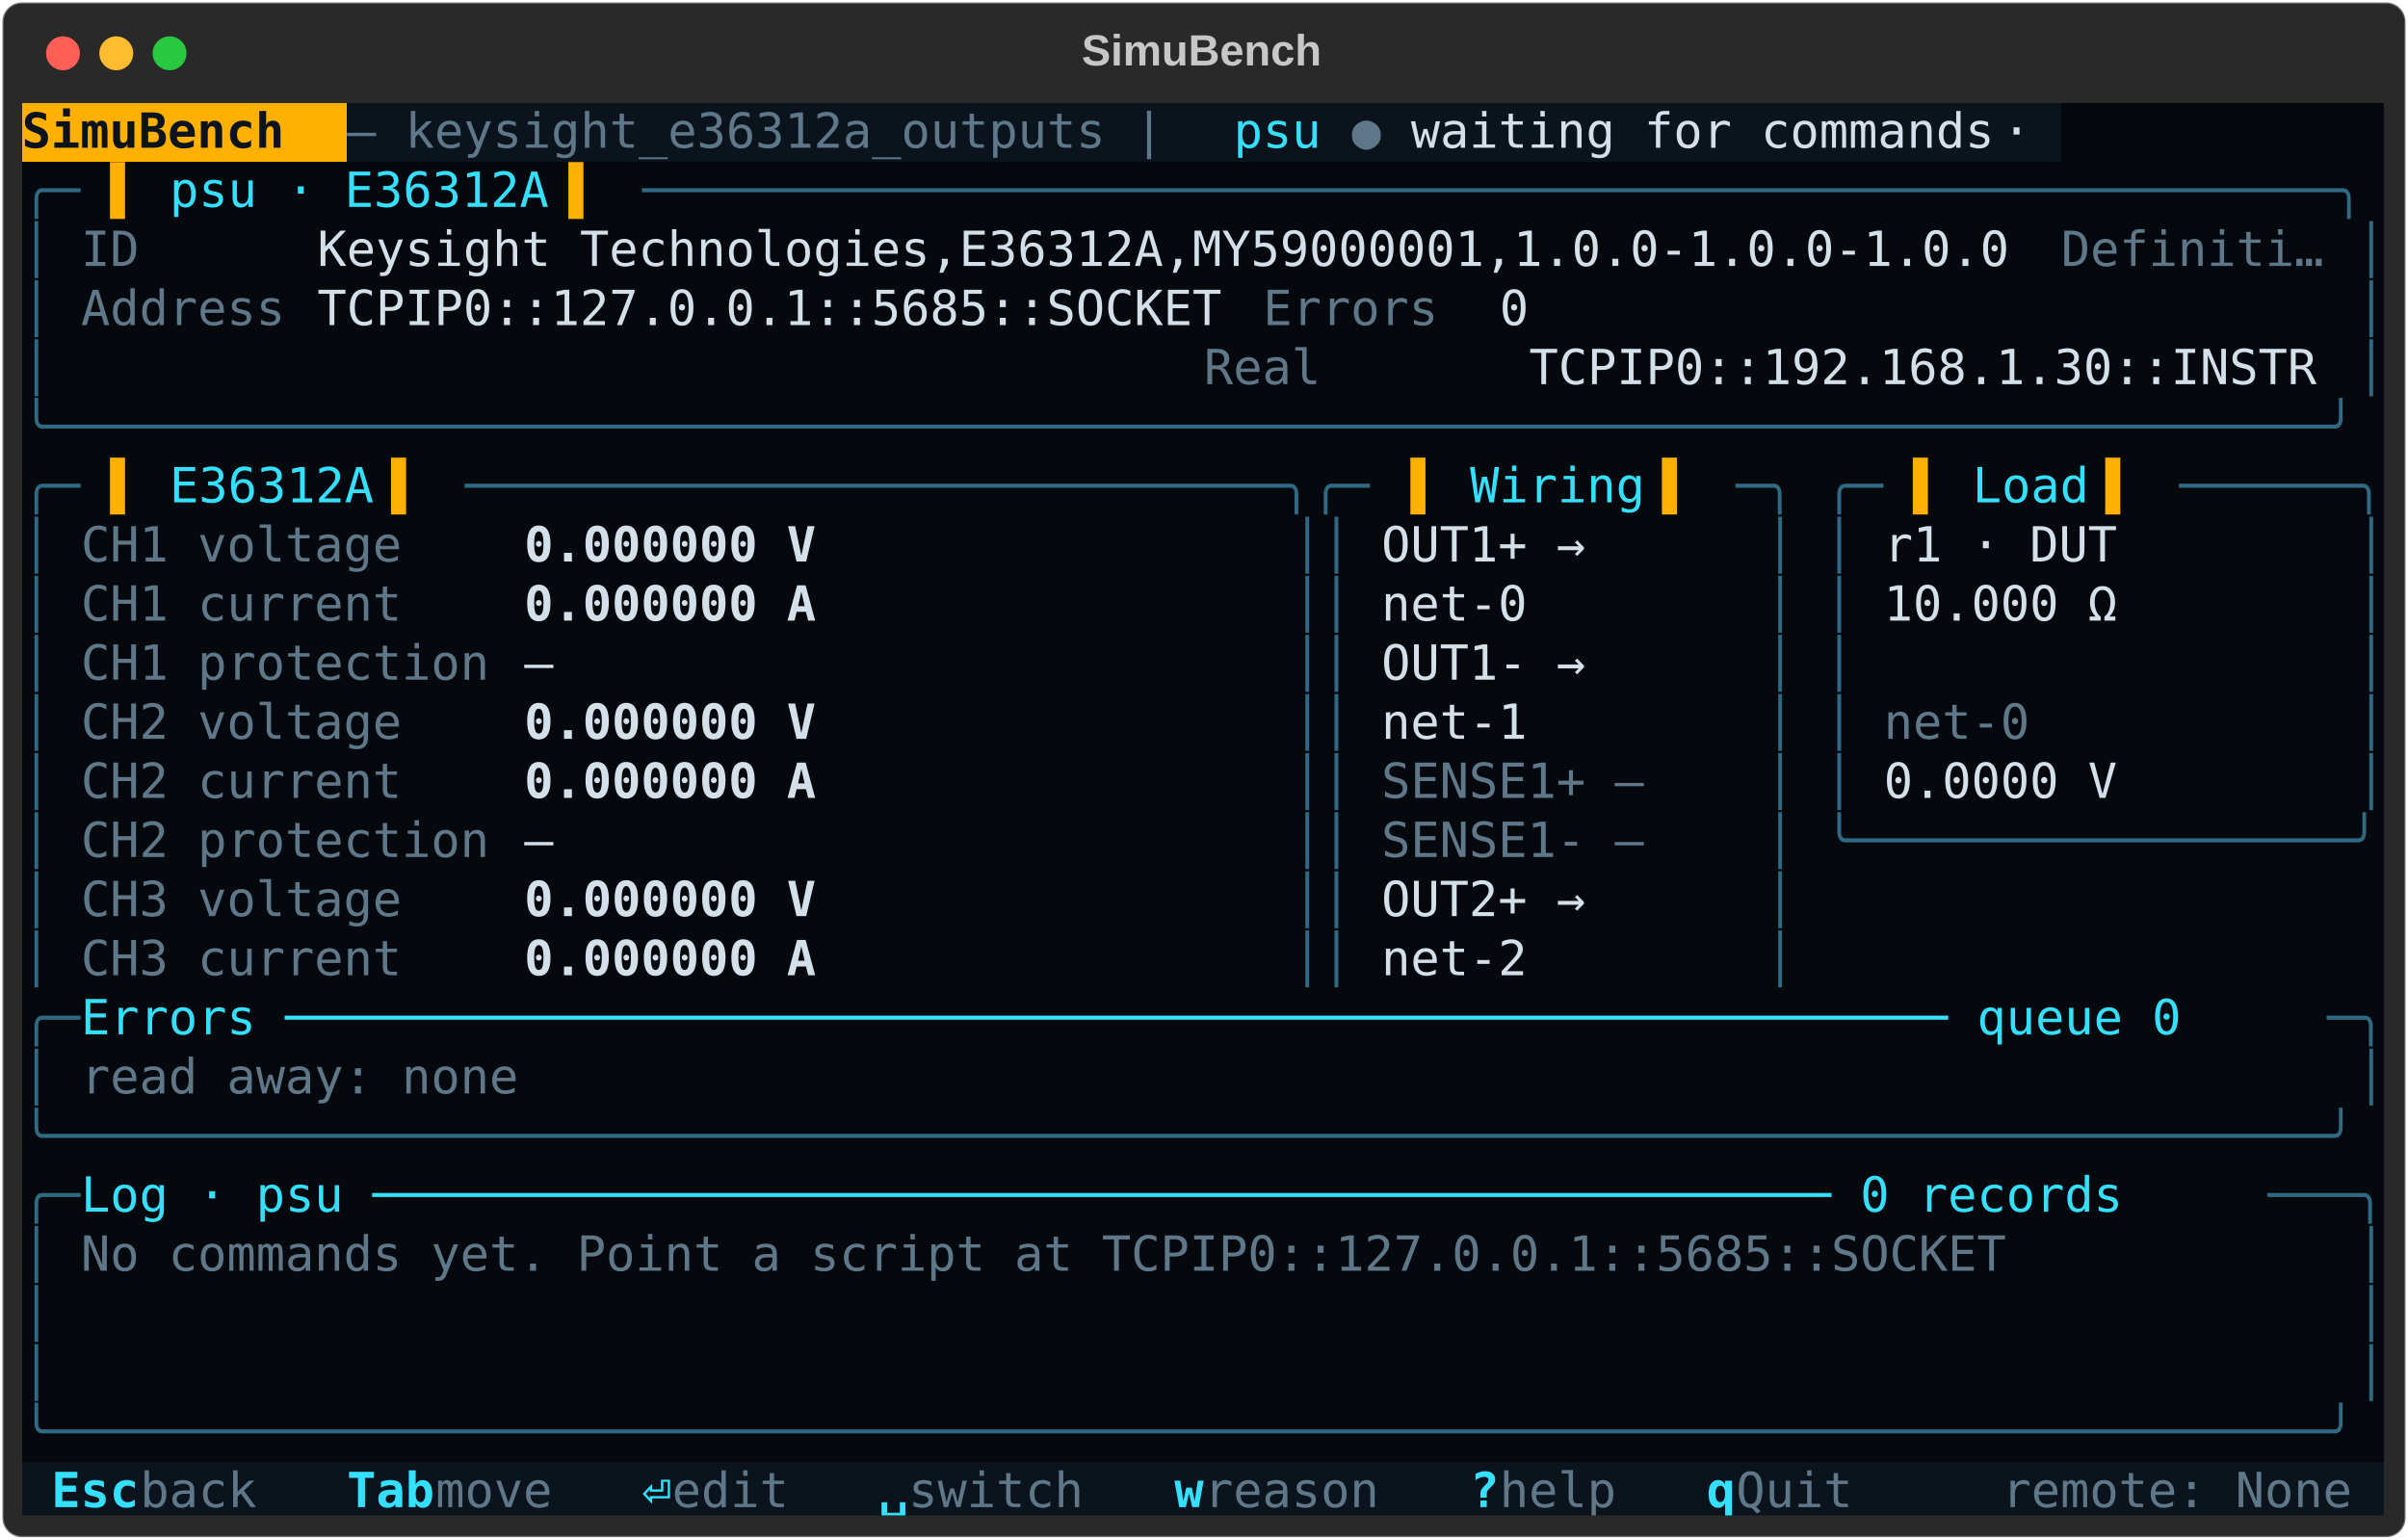
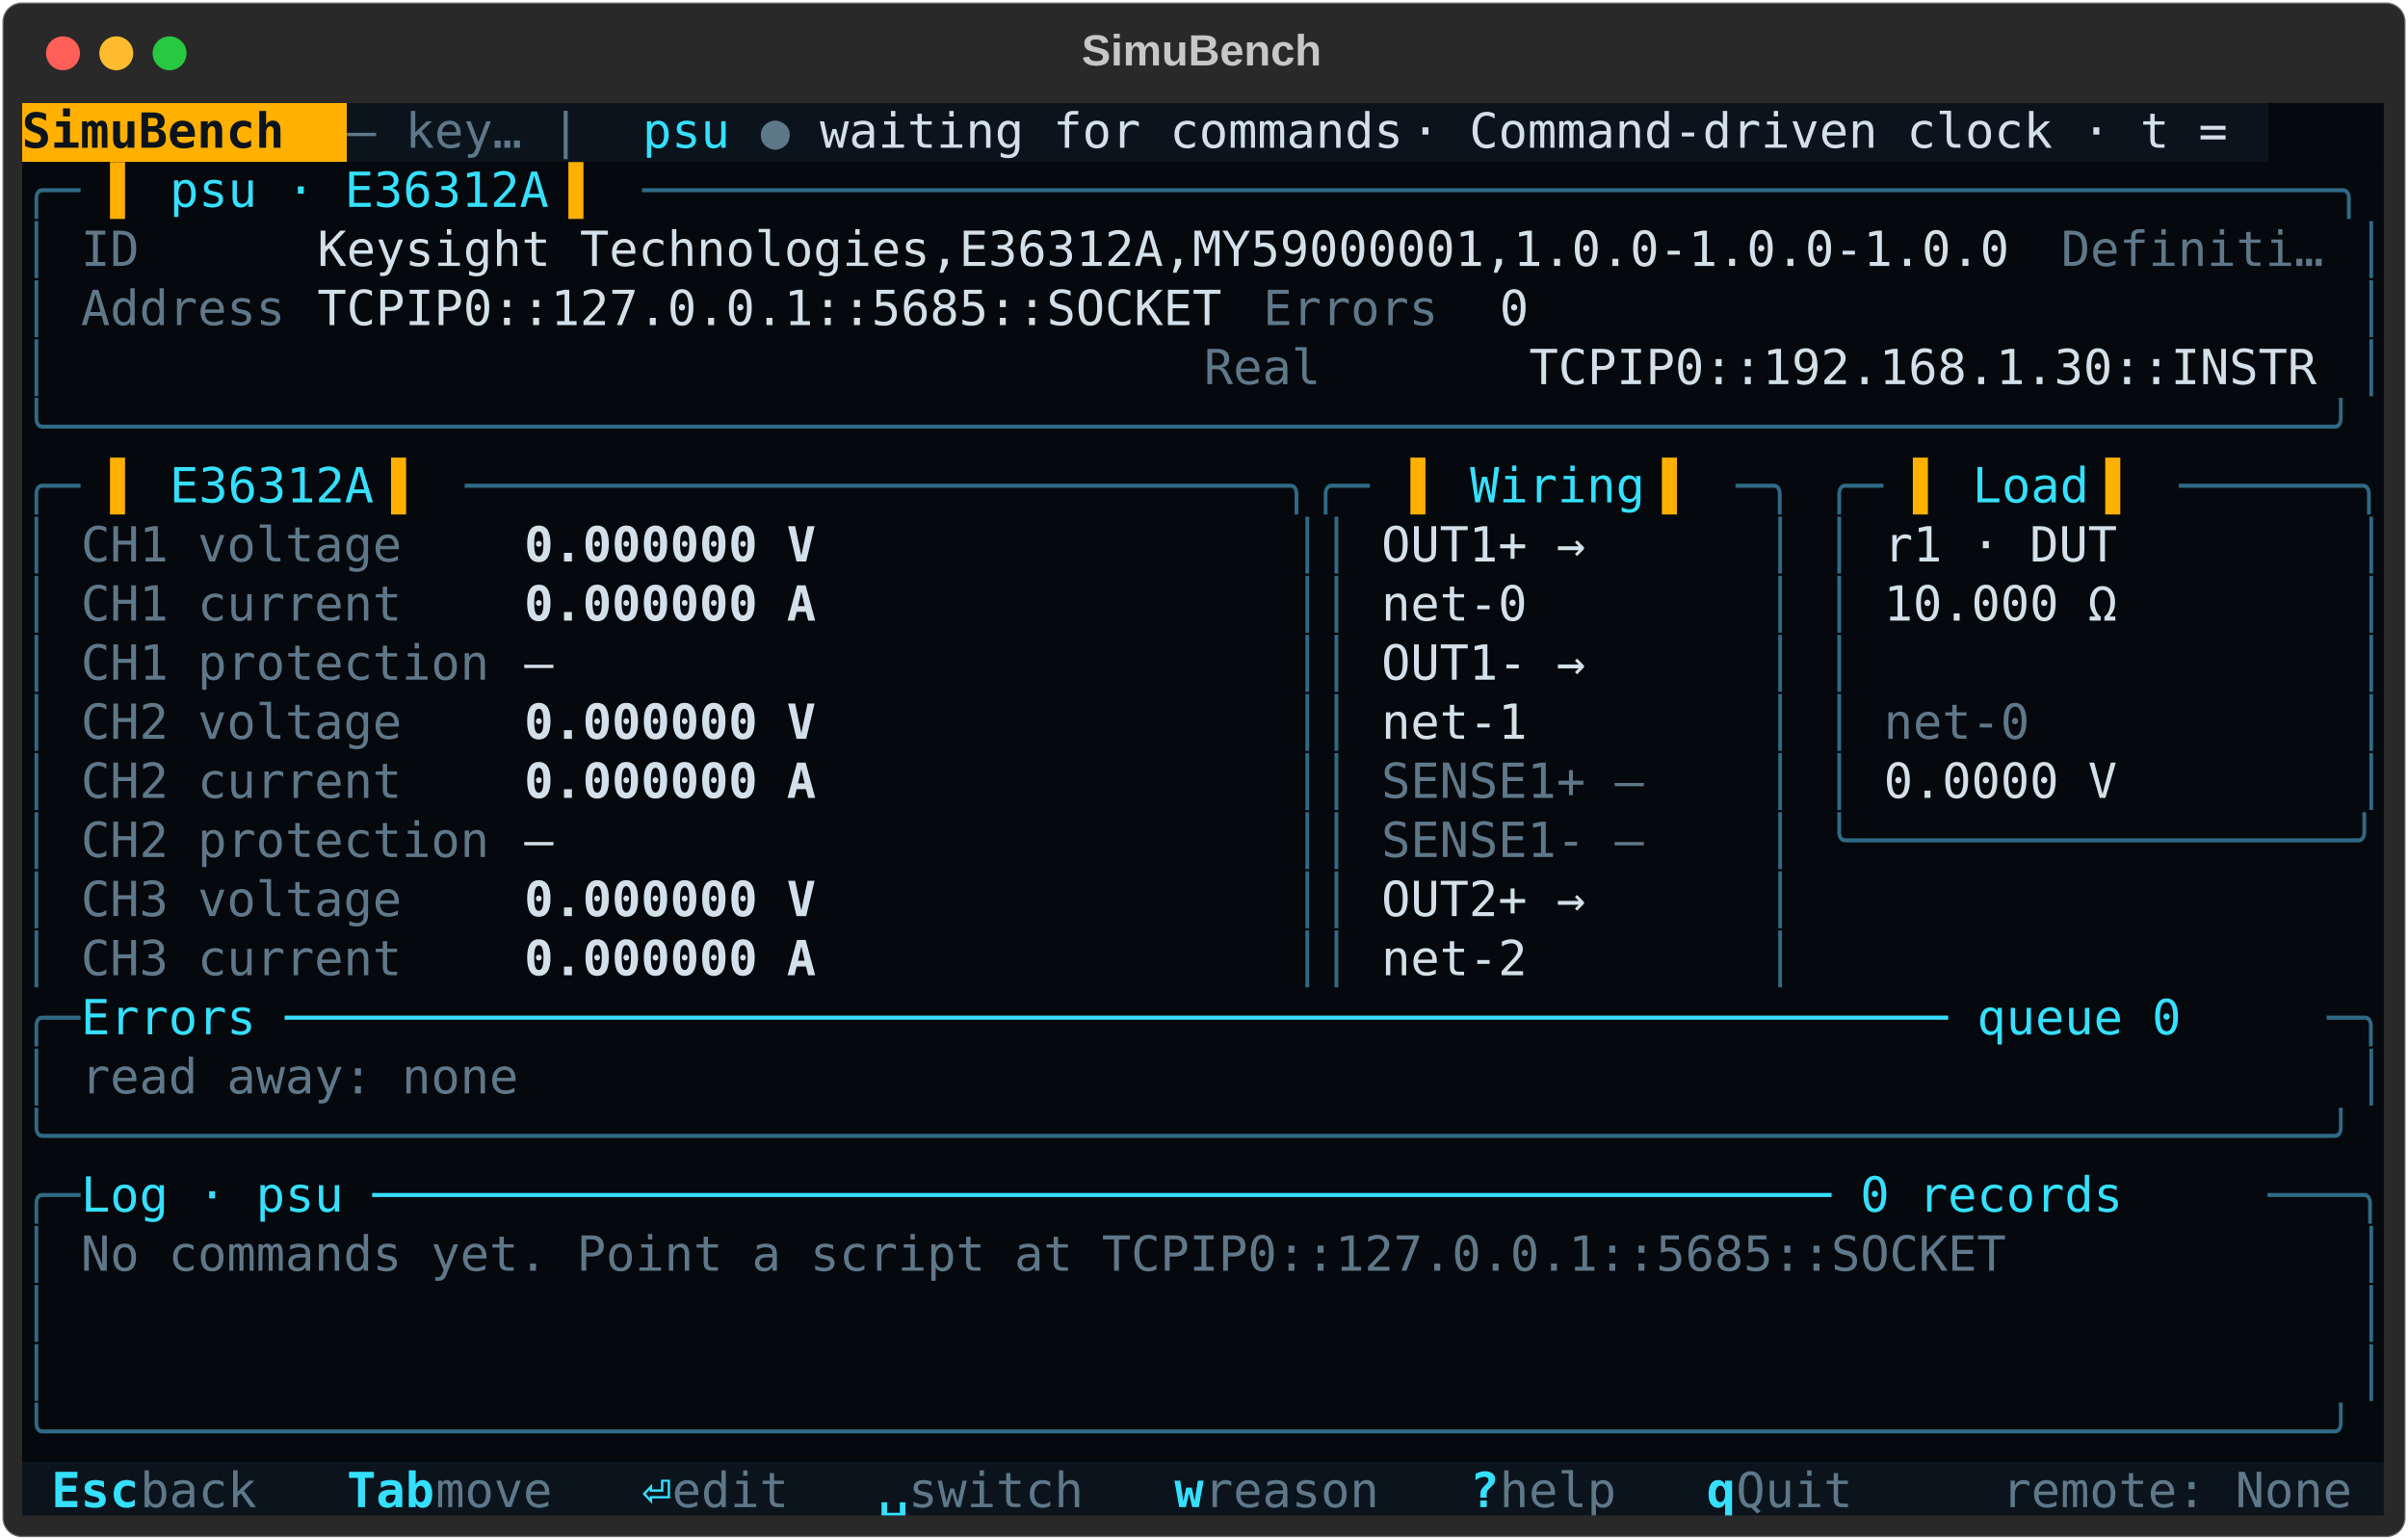
<svg xmlns="http://www.w3.org/2000/svg" class="rich-terminal" viewBox="0 0 994 635.6">
  <style>

    @font-face {
        font-family: "Fira Code";
        src: local("FiraCode-Regular"),
                url("https://cdnjs.cloudflare.com/ajax/libs/firacode/6.2.0/woff2/FiraCode-Regular.woff2") format("woff2"),
                url("https://cdnjs.cloudflare.com/ajax/libs/firacode/6.2.0/woff/FiraCode-Regular.woff") format("woff");
        font-style: normal;
        font-weight: 400;
    }
    @font-face {
        font-family: "Fira Code";
        src: local("FiraCode-Bold"),
                url("https://cdnjs.cloudflare.com/ajax/libs/firacode/6.2.0/woff2/FiraCode-Bold.woff2") format("woff2"),
                url("https://cdnjs.cloudflare.com/ajax/libs/firacode/6.2.0/woff/FiraCode-Bold.woff") format("woff");
        font-style: bold;
        font-weight: 700;
    }

    .terminal-matrix {
        font-family: Fira Code, monospace;
        font-size: 20px;
        line-height: 24.4px;
        font-variant-east-asian: full-width;
    }

    .terminal-title {
        font-size: 18px;
        font-weight: bold;
        font-family: arial;
    }

    .terminal-r1 { fill: #0b141c;font-weight: bold }
.terminal-r2 { fill: #5f7889 }
.terminal-r3 { fill: #35e0ff }
.terminal-r4 { fill: #d3e0ea }
.terminal-r5 { fill: #c5c8c6 }
.terminal-r6 { fill: #2f6a85 }
.terminal-r7 { fill: #ffb000 }
.terminal-r8 { fill: #d3e0ea;font-weight: bold }
.terminal-r9 { fill: #35e0ff;font-weight: bold }
    </style>
  <defs>
    <clipPath id="terminal-clip-terminal">
      <rect x="0" y="0" width="975.0" height="584.6" />
    </clipPath>
    <clipPath id="terminal-line-0">
      <rect x="0" y="1.5" width="976" height="24.65" />
    </clipPath>
    <clipPath id="terminal-line-1">
      <rect x="0" y="25.9" width="976" height="24.65" />
    </clipPath>
    <clipPath id="terminal-line-2">
      <rect x="0" y="50.3" width="976" height="24.65" />
    </clipPath>
    <clipPath id="terminal-line-3">
      <rect x="0" y="74.7" width="976" height="24.65" />
    </clipPath>
    <clipPath id="terminal-line-4">
      <rect x="0" y="99.1" width="976" height="24.65" />
    </clipPath>
    <clipPath id="terminal-line-5">
      <rect x="0" y="123.5" width="976" height="24.65" />
    </clipPath>
    <clipPath id="terminal-line-6">
      <rect x="0" y="147.9" width="976" height="24.65" />
    </clipPath>
    <clipPath id="terminal-line-7">
      <rect x="0" y="172.3" width="976" height="24.65" />
    </clipPath>
    <clipPath id="terminal-line-8">
      <rect x="0" y="196.7" width="976" height="24.65" />
    </clipPath>
    <clipPath id="terminal-line-9">
      <rect x="0" y="221.1" width="976" height="24.65" />
    </clipPath>
    <clipPath id="terminal-line-10">
      <rect x="0" y="245.5" width="976" height="24.65" />
    </clipPath>
    <clipPath id="terminal-line-11">
      <rect x="0" y="269.9" width="976" height="24.65" />
    </clipPath>
    <clipPath id="terminal-line-12">
      <rect x="0" y="294.3" width="976" height="24.65" />
    </clipPath>
    <clipPath id="terminal-line-13">
      <rect x="0" y="318.7" width="976" height="24.65" />
    </clipPath>
    <clipPath id="terminal-line-14">
      <rect x="0" y="343.1" width="976" height="24.65" />
    </clipPath>
    <clipPath id="terminal-line-15">
      <rect x="0" y="367.5" width="976" height="24.65" />
    </clipPath>
    <clipPath id="terminal-line-16">
      <rect x="0" y="391.9" width="976" height="24.65" />
    </clipPath>
    <clipPath id="terminal-line-17">
      <rect x="0" y="416.3" width="976" height="24.65" />
    </clipPath>
    <clipPath id="terminal-line-18">
      <rect x="0" y="440.7" width="976" height="24.65" />
    </clipPath>
    <clipPath id="terminal-line-19">
      <rect x="0" y="465.1" width="976" height="24.65" />
    </clipPath>
    <clipPath id="terminal-line-20">
      <rect x="0" y="489.5" width="976" height="24.65" />
    </clipPath>
    <clipPath id="terminal-line-21">
      <rect x="0" y="513.9" width="976" height="24.65" />
    </clipPath>
    <clipPath id="terminal-line-22">
      <rect x="0" y="538.3" width="976" height="24.65" />
    </clipPath>
  </defs>
  <rect fill="#292929" stroke="rgba(255,255,255,0.35)" stroke-width="1" x="1" y="1" width="992" height="633.6" rx="8" />
  <text class="terminal-title" fill="#c5c8c6" text-anchor="middle" x="496" y="27">SimuBench</text>
  <g transform="translate(26,22)">
    <circle cx="0" cy="0" r="7" fill="#ff5f57" />
    <circle cx="22" cy="0" r="7" fill="#febc2e" />
    <circle cx="44" cy="0" r="7" fill="#28c840" />
  </g>
  <g transform="translate(9, 41)" clip-path="url(#terminal-clip-terminal)">
    <rect fill="#ffb000" x="0" y="1.5" width="134.2" height="24.65" shape-rendering="crispEdges" />
-     <rect fill="#0b141c" x="134.2" y="1.5" width="366" height="24.65" shape-rendering="crispEdges" />
-     <rect fill="#0b141c" x="500.2" y="1.5" width="36.6" height="24.65" shape-rendering="crispEdges" />
-     <rect fill="#0b141c" x="536.8" y="1.5" width="12.2" height="24.65" shape-rendering="crispEdges" />
-     <rect fill="#0b141c" x="549" y="1.5" width="24.4" height="24.65" shape-rendering="crispEdges" />
-     <rect fill="#0b141c" x="573.4" y="1.5" width="244" height="24.65" shape-rendering="crispEdges" />
-     <rect fill="#0b141c" x="817.4" y="1.5" width="24.4" height="24.65" shape-rendering="crispEdges" />
-     <rect fill="#05080c" x="841.8" y="1.5" width="134.2" height="24.65" shape-rendering="crispEdges" />
+     <rect fill="#0b141c" x="134.2" y="1.5" width="122" height="24.65" shape-rendering="crispEdges" />
+     <rect fill="#0b141c" x="256.2" y="1.5" width="36.6" height="24.65" shape-rendering="crispEdges" />
+     <rect fill="#0b141c" x="292.8" y="1.5" width="12.2" height="24.65" shape-rendering="crispEdges" />
+     <rect fill="#0b141c" x="305" y="1.5" width="24.4" height="24.65" shape-rendering="crispEdges" />
+     <rect fill="#0b141c" x="329.4" y="1.5" width="244" height="24.65" shape-rendering="crispEdges" />
+     <rect fill="#0b141c" x="573.4" y="1.5" width="353.8" height="24.65" shape-rendering="crispEdges" />
+     <rect fill="#05080c" x="927.2" y="1.5" width="48.8" height="24.65" shape-rendering="crispEdges" />
    <rect fill="#05080c" x="0" y="25.9" width="24.4" height="24.65" shape-rendering="crispEdges" />
    <rect fill="#05080c" x="24.4" y="25.9" width="12.2" height="24.65" shape-rendering="crispEdges" />
    <rect fill="#05080c" x="36.6" y="25.9" width="24.4" height="24.65" shape-rendering="crispEdges" />
    <rect fill="#05080c" x="61" y="25.9" width="158.6" height="24.65" shape-rendering="crispEdges" />
    <rect fill="#05080c" x="219.6" y="25.9" width="24.4" height="24.65" shape-rendering="crispEdges" />
    <rect fill="#05080c" x="244" y="25.9" width="12.2" height="24.65" shape-rendering="crispEdges" />
    <rect fill="#05080c" x="256.2" y="25.9" width="719.8" height="24.65" shape-rendering="crispEdges" />
    <rect fill="#05080c" x="0" y="50.3" width="12.2" height="24.65" shape-rendering="crispEdges" />
    <rect fill="#05080c" x="12.2" y="50.3" width="12.2" height="24.65" shape-rendering="crispEdges" />
    <rect fill="#05080c" x="24.4" y="50.3" width="97.6" height="24.65" shape-rendering="crispEdges" />
    <rect fill="#05080c" x="122" y="50.3" width="719.8" height="24.65" shape-rendering="crispEdges" />
    <rect fill="#05080c" x="841.8" y="50.3" width="109.8" height="24.65" shape-rendering="crispEdges" />
    <rect fill="#05080c" x="951.6" y="50.3" width="12.2" height="24.65" shape-rendering="crispEdges" />
    <rect fill="#05080c" x="963.8" y="50.3" width="12.2" height="24.65" shape-rendering="crispEdges" />
    <rect fill="#05080c" x="0" y="74.7" width="12.2" height="24.65" shape-rendering="crispEdges" />
    <rect fill="#05080c" x="12.2" y="74.7" width="12.2" height="24.65" shape-rendering="crispEdges" />
    <rect fill="#05080c" x="24.4" y="74.7" width="97.6" height="24.65" shape-rendering="crispEdges" />
    <rect fill="#05080c" x="122" y="74.7" width="390.4" height="24.65" shape-rendering="crispEdges" />
    <rect fill="#05080c" x="512.4" y="74.7" width="97.6" height="24.65" shape-rendering="crispEdges" />
    <rect fill="#05080c" x="610" y="74.7" width="341.6" height="24.65" shape-rendering="crispEdges" />
    <rect fill="#05080c" x="951.6" y="74.7" width="12.2" height="24.65" shape-rendering="crispEdges" />
    <rect fill="#05080c" x="963.8" y="74.7" width="12.2" height="24.65" shape-rendering="crispEdges" />
    <rect fill="#05080c" x="0" y="99.1" width="12.2" height="24.65" shape-rendering="crispEdges" />
    <rect fill="#05080c" x="12.2" y="99.1" width="12.2" height="24.65" shape-rendering="crispEdges" />
    <rect fill="#05080c" x="24.4" y="99.1" width="463.6" height="24.65" shape-rendering="crispEdges" />
    <rect fill="#05080c" x="488" y="99.1" width="134.2" height="24.65" shape-rendering="crispEdges" />
    <rect fill="#05080c" x="622.2" y="99.1" width="329.4" height="24.65" shape-rendering="crispEdges" />
    <rect fill="#05080c" x="951.6" y="99.1" width="12.2" height="24.65" shape-rendering="crispEdges" />
    <rect fill="#05080c" x="963.8" y="99.1" width="12.2" height="24.65" shape-rendering="crispEdges" />
    <rect fill="#05080c" x="0" y="123.5" width="976" height="24.65" shape-rendering="crispEdges" />
    <rect fill="#05080c" x="0" y="147.9" width="24.4" height="24.65" shape-rendering="crispEdges" />
    <rect fill="#05080c" x="24.4" y="147.9" width="12.2" height="24.65" shape-rendering="crispEdges" />
    <rect fill="#05080c" x="36.6" y="147.9" width="24.4" height="24.65" shape-rendering="crispEdges" />
    <rect fill="#05080c" x="61" y="147.9" width="85.4" height="24.65" shape-rendering="crispEdges" />
    <rect fill="#05080c" x="146.4" y="147.9" width="24.4" height="24.65" shape-rendering="crispEdges" />
    <rect fill="#05080c" x="170.8" y="147.9" width="12.2" height="24.65" shape-rendering="crispEdges" />
    <rect fill="#05080c" x="183" y="147.9" width="378.2" height="24.65" shape-rendering="crispEdges" />
    <rect fill="#05080c" x="561.2" y="147.9" width="12.2" height="24.65" shape-rendering="crispEdges" />
    <rect fill="#05080c" x="573.4" y="147.9" width="24.4" height="24.65" shape-rendering="crispEdges" />
    <rect fill="#05080c" x="597.8" y="147.9" width="73.2" height="24.65" shape-rendering="crispEdges" />
    <rect fill="#05080c" x="671" y="147.9" width="24.4" height="24.65" shape-rendering="crispEdges" />
    <rect fill="#05080c" x="695.4" y="147.9" width="12.2" height="24.65" shape-rendering="crispEdges" />
    <rect fill="#05080c" x="707.6" y="147.9" width="24.4" height="24.65" shape-rendering="crispEdges" />
    <rect fill="#05080c" x="732" y="147.9" width="12.2" height="24.65" shape-rendering="crispEdges" />
    <rect fill="#05080c" x="744.2" y="147.9" width="24.4" height="24.65" shape-rendering="crispEdges" />
    <rect fill="#05080c" x="768.6" y="147.9" width="12.2" height="24.65" shape-rendering="crispEdges" />
    <rect fill="#05080c" x="780.8" y="147.9" width="24.4" height="24.65" shape-rendering="crispEdges" />
    <rect fill="#05080c" x="805.2" y="147.9" width="48.8" height="24.65" shape-rendering="crispEdges" />
    <rect fill="#05080c" x="854" y="147.9" width="24.4" height="24.65" shape-rendering="crispEdges" />
    <rect fill="#05080c" x="878.4" y="147.9" width="12.2" height="24.65" shape-rendering="crispEdges" />
    <rect fill="#05080c" x="890.6" y="147.9" width="85.4" height="24.65" shape-rendering="crispEdges" />
    <rect fill="#05080c" x="0" y="172.3" width="12.2" height="24.65" shape-rendering="crispEdges" />
    <rect fill="#05080c" x="12.2" y="172.3" width="12.2" height="24.65" shape-rendering="crispEdges" />
    <rect fill="#05080c" x="24.4" y="172.3" width="183" height="24.65" shape-rendering="crispEdges" />
    <rect fill="#05080c" x="207.4" y="172.3" width="122" height="24.65" shape-rendering="crispEdges" />
    <rect fill="#05080c" x="329.4" y="172.3" width="183" height="24.65" shape-rendering="crispEdges" />
    <rect fill="#05080c" x="512.4" y="172.3" width="12.2" height="24.65" shape-rendering="crispEdges" />
    <rect fill="#05080c" x="524.6" y="172.3" width="24.4" height="24.65" shape-rendering="crispEdges" />
    <rect fill="#05080c" x="549" y="172.3" width="12.2" height="24.65" shape-rendering="crispEdges" />
    <rect fill="#05080c" x="561.2" y="172.3" width="85.4" height="24.65" shape-rendering="crispEdges" />
    <rect fill="#05080c" x="646.6" y="172.3" width="73.2" height="24.65" shape-rendering="crispEdges" />
    <rect fill="#05080c" x="719.8" y="172.3" width="12.2" height="24.65" shape-rendering="crispEdges" />
    <rect fill="#05080c" x="732" y="172.3" width="12.2" height="24.65" shape-rendering="crispEdges" />
    <rect fill="#05080c" x="744.2" y="172.3" width="12.2" height="24.65" shape-rendering="crispEdges" />
    <rect fill="#05080c" x="756.4" y="172.3" width="12.2" height="24.65" shape-rendering="crispEdges" />
    <rect fill="#05080c" x="768.6" y="172.3" width="170.8" height="24.65" shape-rendering="crispEdges" />
    <rect fill="#05080c" x="939.4" y="172.3" width="24.4" height="24.65" shape-rendering="crispEdges" />
    <rect fill="#05080c" x="963.8" y="172.3" width="12.2" height="24.65" shape-rendering="crispEdges" />
    <rect fill="#05080c" x="0" y="196.7" width="12.2" height="24.65" shape-rendering="crispEdges" />
    <rect fill="#05080c" x="12.2" y="196.7" width="12.2" height="24.65" shape-rendering="crispEdges" />
    <rect fill="#05080c" x="24.4" y="196.7" width="183" height="24.65" shape-rendering="crispEdges" />
    <rect fill="#05080c" x="207.4" y="196.7" width="122" height="24.65" shape-rendering="crispEdges" />
    <rect fill="#05080c" x="329.4" y="196.7" width="183" height="24.65" shape-rendering="crispEdges" />
    <rect fill="#05080c" x="512.4" y="196.7" width="12.2" height="24.65" shape-rendering="crispEdges" />
    <rect fill="#05080c" x="524.6" y="196.7" width="24.4" height="24.65" shape-rendering="crispEdges" />
    <rect fill="#05080c" x="549" y="196.7" width="12.2" height="24.65" shape-rendering="crispEdges" />
    <rect fill="#05080c" x="561.2" y="196.7" width="73.2" height="24.65" shape-rendering="crispEdges" />
    <rect fill="#05080c" x="634.4" y="196.7" width="85.4" height="24.65" shape-rendering="crispEdges" />
    <rect fill="#05080c" x="719.8" y="196.7" width="12.2" height="24.65" shape-rendering="crispEdges" />
    <rect fill="#05080c" x="732" y="196.7" width="12.2" height="24.65" shape-rendering="crispEdges" />
    <rect fill="#05080c" x="744.2" y="196.7" width="12.2" height="24.65" shape-rendering="crispEdges" />
    <rect fill="#05080c" x="756.4" y="196.7" width="12.2" height="24.65" shape-rendering="crispEdges" />
    <rect fill="#05080c" x="768.6" y="196.7" width="170.8" height="24.65" shape-rendering="crispEdges" />
    <rect fill="#05080c" x="939.4" y="196.7" width="24.4" height="24.65" shape-rendering="crispEdges" />
    <rect fill="#05080c" x="963.8" y="196.7" width="12.2" height="24.65" shape-rendering="crispEdges" />
    <rect fill="#05080c" x="0" y="221.1" width="12.2" height="24.65" shape-rendering="crispEdges" />
    <rect fill="#05080c" x="12.2" y="221.1" width="12.2" height="24.65" shape-rendering="crispEdges" />
    <rect fill="#05080c" x="24.4" y="221.1" width="183" height="24.65" shape-rendering="crispEdges" />
    <rect fill="#05080c" x="207.4" y="221.1" width="305" height="24.65" shape-rendering="crispEdges" />
    <rect fill="#05080c" x="512.4" y="221.1" width="12.2" height="24.65" shape-rendering="crispEdges" />
    <rect fill="#05080c" x="524.6" y="221.1" width="24.4" height="24.65" shape-rendering="crispEdges" />
    <rect fill="#05080c" x="549" y="221.1" width="12.2" height="24.65" shape-rendering="crispEdges" />
    <rect fill="#05080c" x="561.2" y="221.1" width="85.4" height="24.65" shape-rendering="crispEdges" />
    <rect fill="#05080c" x="646.6" y="221.1" width="73.2" height="24.65" shape-rendering="crispEdges" />
    <rect fill="#05080c" x="719.8" y="221.1" width="12.2" height="24.65" shape-rendering="crispEdges" />
    <rect fill="#05080c" x="732" y="221.1" width="12.2" height="24.65" shape-rendering="crispEdges" />
    <rect fill="#05080c" x="744.2" y="221.1" width="12.2" height="24.65" shape-rendering="crispEdges" />
    <rect fill="#05080c" x="756.4" y="221.1" width="12.2" height="24.65" shape-rendering="crispEdges" />
    <rect fill="#05080c" x="768.6" y="221.1" width="170.8" height="24.65" shape-rendering="crispEdges" />
    <rect fill="#05080c" x="939.4" y="221.1" width="24.4" height="24.65" shape-rendering="crispEdges" />
    <rect fill="#05080c" x="963.8" y="221.1" width="12.2" height="24.65" shape-rendering="crispEdges" />
    <rect fill="#05080c" x="0" y="245.5" width="12.2" height="24.65" shape-rendering="crispEdges" />
    <rect fill="#05080c" x="12.2" y="245.5" width="12.2" height="24.65" shape-rendering="crispEdges" />
    <rect fill="#05080c" x="24.4" y="245.5" width="183" height="24.65" shape-rendering="crispEdges" />
    <rect fill="#05080c" x="207.4" y="245.5" width="122" height="24.65" shape-rendering="crispEdges" />
    <rect fill="#05080c" x="329.4" y="245.5" width="183" height="24.65" shape-rendering="crispEdges" />
    <rect fill="#05080c" x="512.4" y="245.5" width="12.2" height="24.65" shape-rendering="crispEdges" />
    <rect fill="#05080c" x="524.6" y="245.5" width="24.4" height="24.65" shape-rendering="crispEdges" />
    <rect fill="#05080c" x="549" y="245.5" width="12.2" height="24.65" shape-rendering="crispEdges" />
    <rect fill="#05080c" x="561.2" y="245.5" width="73.2" height="24.65" shape-rendering="crispEdges" />
    <rect fill="#05080c" x="634.4" y="245.5" width="85.4" height="24.65" shape-rendering="crispEdges" />
    <rect fill="#05080c" x="719.8" y="245.5" width="12.2" height="24.65" shape-rendering="crispEdges" />
    <rect fill="#05080c" x="732" y="245.5" width="12.2" height="24.65" shape-rendering="crispEdges" />
    <rect fill="#05080c" x="744.2" y="245.5" width="12.2" height="24.65" shape-rendering="crispEdges" />
    <rect fill="#05080c" x="756.4" y="245.5" width="12.2" height="24.65" shape-rendering="crispEdges" />
    <rect fill="#05080c" x="768.6" y="245.5" width="61" height="24.65" shape-rendering="crispEdges" />
    <rect fill="#05080c" x="829.6" y="245.5" width="109.8" height="24.65" shape-rendering="crispEdges" />
    <rect fill="#05080c" x="939.4" y="245.5" width="24.4" height="24.65" shape-rendering="crispEdges" />
    <rect fill="#05080c" x="963.8" y="245.5" width="12.2" height="24.65" shape-rendering="crispEdges" />
    <rect fill="#05080c" x="0" y="269.9" width="12.2" height="24.65" shape-rendering="crispEdges" />
    <rect fill="#05080c" x="12.2" y="269.9" width="12.2" height="24.65" shape-rendering="crispEdges" />
    <rect fill="#05080c" x="24.4" y="269.9" width="183" height="24.65" shape-rendering="crispEdges" />
    <rect fill="#05080c" x="207.4" y="269.9" width="122" height="24.65" shape-rendering="crispEdges" />
    <rect fill="#05080c" x="329.4" y="269.9" width="183" height="24.65" shape-rendering="crispEdges" />
    <rect fill="#05080c" x="512.4" y="269.9" width="12.2" height="24.65" shape-rendering="crispEdges" />
    <rect fill="#05080c" x="524.6" y="269.9" width="24.4" height="24.65" shape-rendering="crispEdges" />
    <rect fill="#05080c" x="549" y="269.9" width="12.2" height="24.65" shape-rendering="crispEdges" />
    <rect fill="#05080c" x="561.2" y="269.9" width="109.8" height="24.65" shape-rendering="crispEdges" />
    <rect fill="#05080c" x="671" y="269.9" width="36.6" height="24.65" shape-rendering="crispEdges" />
    <rect fill="#05080c" x="707.6" y="269.9" width="12.2" height="24.65" shape-rendering="crispEdges" />
    <rect fill="#05080c" x="719.8" y="269.9" width="12.2" height="24.65" shape-rendering="crispEdges" />
    <rect fill="#05080c" x="732" y="269.9" width="12.2" height="24.65" shape-rendering="crispEdges" />
    <rect fill="#05080c" x="744.2" y="269.9" width="12.2" height="24.65" shape-rendering="crispEdges" />
    <rect fill="#05080c" x="756.4" y="269.9" width="12.2" height="24.65" shape-rendering="crispEdges" />
    <rect fill="#05080c" x="768.6" y="269.9" width="170.8" height="24.65" shape-rendering="crispEdges" />
    <rect fill="#05080c" x="939.4" y="269.9" width="24.4" height="24.65" shape-rendering="crispEdges" />
    <rect fill="#05080c" x="963.8" y="269.9" width="12.2" height="24.65" shape-rendering="crispEdges" />
    <rect fill="#05080c" x="0" y="294.3" width="12.2" height="24.65" shape-rendering="crispEdges" />
    <rect fill="#05080c" x="12.2" y="294.3" width="12.2" height="24.65" shape-rendering="crispEdges" />
    <rect fill="#05080c" x="24.4" y="294.3" width="183" height="24.65" shape-rendering="crispEdges" />
    <rect fill="#05080c" x="207.4" y="294.3" width="305" height="24.65" shape-rendering="crispEdges" />
    <rect fill="#05080c" x="512.4" y="294.3" width="12.2" height="24.65" shape-rendering="crispEdges" />
    <rect fill="#05080c" x="524.6" y="294.3" width="24.4" height="24.65" shape-rendering="crispEdges" />
    <rect fill="#05080c" x="549" y="294.3" width="12.2" height="24.65" shape-rendering="crispEdges" />
    <rect fill="#05080c" x="561.2" y="294.3" width="109.8" height="24.65" shape-rendering="crispEdges" />
    <rect fill="#05080c" x="671" y="294.3" width="36.6" height="24.65" shape-rendering="crispEdges" />
    <rect fill="#05080c" x="707.6" y="294.3" width="12.2" height="24.65" shape-rendering="crispEdges" />
    <rect fill="#05080c" x="719.8" y="294.3" width="12.2" height="24.65" shape-rendering="crispEdges" />
    <rect fill="#05080c" x="732" y="294.3" width="12.2" height="24.65" shape-rendering="crispEdges" />
    <rect fill="#05080c" x="744.2" y="294.3" width="231.8" height="24.65" shape-rendering="crispEdges" />
    <rect fill="#05080c" x="0" y="318.7" width="12.2" height="24.65" shape-rendering="crispEdges" />
    <rect fill="#05080c" x="12.2" y="318.7" width="12.2" height="24.65" shape-rendering="crispEdges" />
    <rect fill="#05080c" x="24.4" y="318.7" width="183" height="24.65" shape-rendering="crispEdges" />
    <rect fill="#05080c" x="207.4" y="318.7" width="122" height="24.65" shape-rendering="crispEdges" />
    <rect fill="#05080c" x="329.4" y="318.7" width="183" height="24.65" shape-rendering="crispEdges" />
    <rect fill="#05080c" x="512.4" y="318.7" width="12.2" height="24.65" shape-rendering="crispEdges" />
    <rect fill="#05080c" x="524.6" y="318.7" width="24.4" height="24.65" shape-rendering="crispEdges" />
    <rect fill="#05080c" x="549" y="318.7" width="12.2" height="24.65" shape-rendering="crispEdges" />
    <rect fill="#05080c" x="561.2" y="318.7" width="85.4" height="24.65" shape-rendering="crispEdges" />
    <rect fill="#05080c" x="646.6" y="318.7" width="73.2" height="24.65" shape-rendering="crispEdges" />
    <rect fill="#05080c" x="719.8" y="318.7" width="12.2" height="24.65" shape-rendering="crispEdges" />
    <rect fill="#05080c" x="732" y="318.7" width="244" height="24.65" shape-rendering="crispEdges" />
    <rect fill="#05080c" x="0" y="343.1" width="12.2" height="24.65" shape-rendering="crispEdges" />
    <rect fill="#05080c" x="12.2" y="343.1" width="12.2" height="24.65" shape-rendering="crispEdges" />
    <rect fill="#05080c" x="24.4" y="343.1" width="183" height="24.65" shape-rendering="crispEdges" />
    <rect fill="#05080c" x="207.4" y="343.1" width="122" height="24.65" shape-rendering="crispEdges" />
    <rect fill="#05080c" x="329.4" y="343.1" width="183" height="24.65" shape-rendering="crispEdges" />
    <rect fill="#05080c" x="512.4" y="343.1" width="12.2" height="24.65" shape-rendering="crispEdges" />
    <rect fill="#05080c" x="524.6" y="343.1" width="24.4" height="24.65" shape-rendering="crispEdges" />
    <rect fill="#05080c" x="549" y="343.1" width="12.2" height="24.65" shape-rendering="crispEdges" />
    <rect fill="#05080c" x="561.2" y="343.1" width="73.2" height="24.65" shape-rendering="crispEdges" />
    <rect fill="#05080c" x="634.4" y="343.1" width="85.4" height="24.65" shape-rendering="crispEdges" />
    <rect fill="#05080c" x="719.8" y="343.1" width="12.2" height="24.65" shape-rendering="crispEdges" />
    <rect fill="#05080c" x="732" y="343.1" width="244" height="24.65" shape-rendering="crispEdges" />
    <rect fill="#05080c" x="0" y="367.5" width="24.4" height="24.65" shape-rendering="crispEdges" />
    <rect fill="#05080c" x="24.4" y="367.5" width="927.2" height="24.65" shape-rendering="crispEdges" />
    <rect fill="#05080c" x="951.6" y="367.5" width="24.4" height="24.65" shape-rendering="crispEdges" />
    <rect fill="#05080c" x="0" y="391.9" width="12.2" height="24.65" shape-rendering="crispEdges" />
    <rect fill="#05080c" x="12.2" y="391.9" width="12.2" height="24.65" shape-rendering="crispEdges" />
    <rect fill="#05080c" x="24.4" y="391.9" width="183" height="24.65" shape-rendering="crispEdges" />
    <rect fill="#05080c" x="207.4" y="391.9" width="744.2" height="24.65" shape-rendering="crispEdges" />
    <rect fill="#05080c" x="951.6" y="391.9" width="12.2" height="24.65" shape-rendering="crispEdges" />
    <rect fill="#05080c" x="963.8" y="391.9" width="12.2" height="24.65" shape-rendering="crispEdges" />
    <rect fill="#05080c" x="0" y="416.3" width="976" height="24.65" shape-rendering="crispEdges" />
    <rect fill="#05080c" x="0" y="440.7" width="24.4" height="24.65" shape-rendering="crispEdges" />
    <rect fill="#05080c" x="24.4" y="440.7" width="902.8" height="24.65" shape-rendering="crispEdges" />
    <rect fill="#05080c" x="927.2" y="440.7" width="48.8" height="24.65" shape-rendering="crispEdges" />
    <rect fill="#05080c" x="0" y="465.1" width="12.2" height="24.65" shape-rendering="crispEdges" />
    <rect fill="#05080c" x="12.2" y="465.1" width="12.2" height="24.65" shape-rendering="crispEdges" />
    <rect fill="#05080c" x="24.4" y="465.1" width="805.2" height="24.65" shape-rendering="crispEdges" />
    <rect fill="#05080c" x="829.6" y="465.1" width="134.2" height="24.65" shape-rendering="crispEdges" />
    <rect fill="#05080c" x="963.8" y="465.1" width="12.2" height="24.65" shape-rendering="crispEdges" />
    <rect fill="#05080c" x="0" y="489.5" width="12.2" height="24.65" shape-rendering="crispEdges" />
    <rect fill="#05080c" x="12.2" y="489.5" width="951.6" height="24.65" shape-rendering="crispEdges" />
    <rect fill="#05080c" x="963.8" y="489.5" width="12.2" height="24.65" shape-rendering="crispEdges" />
    <rect fill="#05080c" x="0" y="513.9" width="12.2" height="24.65" shape-rendering="crispEdges" />
    <rect fill="#05080c" x="12.2" y="513.9" width="951.6" height="24.65" shape-rendering="crispEdges" />
    <rect fill="#05080c" x="963.8" y="513.9" width="12.2" height="24.65" shape-rendering="crispEdges" />
    <rect fill="#05080c" x="0" y="538.3" width="976" height="24.65" shape-rendering="crispEdges" />
    <rect fill="#0b141c" x="0" y="562.7" width="12.2" height="24.65" shape-rendering="crispEdges" />
    <rect fill="#0b141c" x="12.2" y="562.7" width="36.6" height="24.65" shape-rendering="crispEdges" />
    <rect fill="#0b141c" x="48.8" y="562.7" width="85.4" height="24.65" shape-rendering="crispEdges" />
    <rect fill="#0b141c" x="134.2" y="562.7" width="36.6" height="24.65" shape-rendering="crispEdges" />
    <rect fill="#0b141c" x="170.8" y="562.7" width="85.4" height="24.65" shape-rendering="crispEdges" />
    <rect fill="#0b141c" x="256.2" y="562.7" width="12.2" height="24.65" shape-rendering="crispEdges" />
    <rect fill="#0b141c" x="268.4" y="562.7" width="85.4" height="24.65" shape-rendering="crispEdges" />
    <rect fill="#0b141c" x="353.8" y="562.7" width="12.2" height="24.65" shape-rendering="crispEdges" />
    <rect fill="#0b141c" x="366" y="562.7" width="109.8" height="24.65" shape-rendering="crispEdges" />
    <rect fill="#0b141c" x="475.8" y="562.7" width="12.2" height="24.65" shape-rendering="crispEdges" />
    <rect fill="#0b141c" x="488" y="562.7" width="109.8" height="24.65" shape-rendering="crispEdges" />
    <rect fill="#0b141c" x="597.8" y="562.7" width="12.2" height="24.65" shape-rendering="crispEdges" />
    <rect fill="#0b141c" x="610" y="562.7" width="85.4" height="24.65" shape-rendering="crispEdges" />
    <rect fill="#0b141c" x="695.4" y="562.7" width="12.2" height="24.65" shape-rendering="crispEdges" />
    <rect fill="#0b141c" x="707.6" y="562.7" width="85.4" height="24.65" shape-rendering="crispEdges" />
    <rect fill="#0b141c" x="793" y="562.7" width="24.4" height="24.65" shape-rendering="crispEdges" />
    <rect fill="#0b141c" x="817.4" y="562.7" width="158.6" height="24.65" shape-rendering="crispEdges" />
    <g class="terminal-matrix">
      <text class="terminal-r1" x="0" y="20" textLength="134.2" clip-path="url(#terminal-line-0)"> SimuBench </text>
-       <text class="terminal-r2" x="134.2" y="20" textLength="366" clip-path="url(#terminal-line-0)"> — keysight_e36312a_outputs | </text>
-       <text class="terminal-r3" x="500.2" y="20" textLength="36.6" clip-path="url(#terminal-line-0)">psu</text>
-       <text class="terminal-r2" x="549" y="20" textLength="24.4" clip-path="url(#terminal-line-0)">● </text>
-       <text class="terminal-r4" x="573.4" y="20" textLength="244" clip-path="url(#terminal-line-0)">waiting for commands</text>
-       <text class="terminal-r4" x="817.4" y="20" textLength="24.4" clip-path="url(#terminal-line-0)"> ·</text>
+       <text class="terminal-r2" x="134.2" y="20" textLength="122" clip-path="url(#terminal-line-0)"> — key… | </text>
+       <text class="terminal-r3" x="256.2" y="20" textLength="36.6" clip-path="url(#terminal-line-0)">psu</text>
+       <text class="terminal-r2" x="305" y="20" textLength="24.4" clip-path="url(#terminal-line-0)">● </text>
+       <text class="terminal-r4" x="329.4" y="20" textLength="244" clip-path="url(#terminal-line-0)">waiting for commands</text>
+       <text class="terminal-r4" x="573.4" y="20" textLength="353.8" clip-path="url(#terminal-line-0)"> · Command-driven clock · t =</text>
      <text class="terminal-r5" x="976" y="20" textLength="12.2" clip-path="url(#terminal-line-0)">
</text>
      <text class="terminal-r6" x="0" y="44.4" textLength="24.4" clip-path="url(#terminal-line-1)">╭─</text>
      <text class="terminal-r7" x="36.6" y="44.4" textLength="24.4" clip-path="url(#terminal-line-1)">▌ </text>
      <text class="terminal-r3" x="61" y="44.4" textLength="158.6" clip-path="url(#terminal-line-1)">psu · E36312A</text>
      <text class="terminal-r7" x="219.6" y="44.4" textLength="24.4" clip-path="url(#terminal-line-1)"> ▐</text>
      <text class="terminal-r6" x="256.2" y="44.4" textLength="719.8" clip-path="url(#terminal-line-1)">──────────────────────────────────────────────────────────╮</text>
      <text class="terminal-r5" x="976" y="44.4" textLength="12.2" clip-path="url(#terminal-line-1)">
</text>
      <text class="terminal-r6" x="0" y="68.8" textLength="12.2" clip-path="url(#terminal-line-2)">│</text>
      <text class="terminal-r2" x="24.4" y="68.8" textLength="97.6" clip-path="url(#terminal-line-2)">ID      </text>
      <text class="terminal-r4" x="122" y="68.8" textLength="719.8" clip-path="url(#terminal-line-2)">Keysight Technologies,E36312A,MY59000001,1.0.0-1.0.0-1.0.0 </text>
      <text class="terminal-r2" x="841.8" y="68.8" textLength="109.8" clip-path="url(#terminal-line-2)">Definiti…</text>
      <text class="terminal-r6" x="963.8" y="68.8" textLength="12.2" clip-path="url(#terminal-line-2)">│</text>
      <text class="terminal-r5" x="976" y="68.8" textLength="12.2" clip-path="url(#terminal-line-2)">
</text>
      <text class="terminal-r6" x="0" y="93.2" textLength="12.2" clip-path="url(#terminal-line-3)">│</text>
      <text class="terminal-r2" x="24.4" y="93.2" textLength="97.6" clip-path="url(#terminal-line-3)">Address </text>
      <text class="terminal-r4" x="122" y="93.2" textLength="390.4" clip-path="url(#terminal-line-3)">TCPIP0::127.0.0.1::5685::SOCKET </text>
      <text class="terminal-r2" x="512.4" y="93.2" textLength="97.6" clip-path="url(#terminal-line-3)">Errors  </text>
      <text class="terminal-r4" x="610" y="93.2" textLength="341.6" clip-path="url(#terminal-line-3)">0                           </text>
      <text class="terminal-r6" x="963.8" y="93.2" textLength="12.2" clip-path="url(#terminal-line-3)">│</text>
      <text class="terminal-r5" x="976" y="93.2" textLength="12.2" clip-path="url(#terminal-line-3)">
</text>
      <text class="terminal-r6" x="0" y="117.6" textLength="12.2" clip-path="url(#terminal-line-4)">│</text>
      <text class="terminal-r2" x="488" y="117.6" textLength="134.2" clip-path="url(#terminal-line-4)">Real       </text>
      <text class="terminal-r4" x="622.2" y="117.6" textLength="329.4" clip-path="url(#terminal-line-4)">TCPIP0::192.168.1.30::INSTR</text>
      <text class="terminal-r6" x="963.8" y="117.6" textLength="12.2" clip-path="url(#terminal-line-4)">│</text>
      <text class="terminal-r5" x="976" y="117.6" textLength="12.2" clip-path="url(#terminal-line-4)">
</text>
      <text class="terminal-r6" x="0" y="142" textLength="976" clip-path="url(#terminal-line-5)">╰──────────────────────────────────────────────────────────────────────────────╯</text>
      <text class="terminal-r5" x="976" y="142" textLength="12.2" clip-path="url(#terminal-line-5)">
</text>
      <text class="terminal-r6" x="0" y="166.4" textLength="24.4" clip-path="url(#terminal-line-6)">╭─</text>
      <text class="terminal-r7" x="36.6" y="166.4" textLength="24.4" clip-path="url(#terminal-line-6)">▌ </text>
      <text class="terminal-r3" x="61" y="166.4" textLength="85.4" clip-path="url(#terminal-line-6)">E36312A</text>
      <text class="terminal-r7" x="146.4" y="166.4" textLength="24.4" clip-path="url(#terminal-line-6)"> ▐</text>
      <text class="terminal-r6" x="183" y="166.4" textLength="378.2" clip-path="url(#terminal-line-6)">────────────────────────────╮╭─</text>
      <text class="terminal-r7" x="573.4" y="166.4" textLength="24.4" clip-path="url(#terminal-line-6)">▌ </text>
      <text class="terminal-r3" x="597.8" y="166.4" textLength="73.2" clip-path="url(#terminal-line-6)">Wiring</text>
      <text class="terminal-r7" x="671" y="166.4" textLength="24.4" clip-path="url(#terminal-line-6)"> ▐</text>
      <text class="terminal-r6" x="707.6" y="166.4" textLength="24.4" clip-path="url(#terminal-line-6)">─╮</text>
      <text class="terminal-r6" x="744.2" y="166.4" textLength="24.4" clip-path="url(#terminal-line-6)">╭─</text>
      <text class="terminal-r7" x="780.8" y="166.4" textLength="24.4" clip-path="url(#terminal-line-6)">▌ </text>
      <text class="terminal-r3" x="805.2" y="166.4" textLength="48.8" clip-path="url(#terminal-line-6)">Load</text>
      <text class="terminal-r7" x="854" y="166.4" textLength="24.4" clip-path="url(#terminal-line-6)"> ▐</text>
      <text class="terminal-r6" x="890.6" y="166.4" textLength="85.4" clip-path="url(#terminal-line-6)">──────╮</text>
      <text class="terminal-r5" x="976" y="166.4" textLength="12.2" clip-path="url(#terminal-line-6)">
</text>
      <text class="terminal-r6" x="0" y="190.8" textLength="12.2" clip-path="url(#terminal-line-7)">│</text>
      <text class="terminal-r2" x="24.4" y="190.8" textLength="183" clip-path="url(#terminal-line-7)">CH1 voltage    </text>
      <text class="terminal-r8" x="207.4" y="190.8" textLength="122" clip-path="url(#terminal-line-7)">0.000000 V</text>
      <text class="terminal-r6" x="524.6" y="190.8" textLength="24.4" clip-path="url(#terminal-line-7)">││</text>
      <text class="terminal-r4" x="561.2" y="190.8" textLength="85.4" clip-path="url(#terminal-line-7)">OUT1+ →</text>
      <text class="terminal-r6" x="719.8" y="190.8" textLength="12.2" clip-path="url(#terminal-line-7)">│</text>
      <text class="terminal-r6" x="744.2" y="190.8" textLength="12.2" clip-path="url(#terminal-line-7)">│</text>
      <text class="terminal-r4" x="768.6" y="190.8" textLength="170.8" clip-path="url(#terminal-line-7)">r1 · DUT      </text>
      <text class="terminal-r6" x="963.8" y="190.8" textLength="12.2" clip-path="url(#terminal-line-7)">│</text>
      <text class="terminal-r5" x="976" y="190.8" textLength="12.2" clip-path="url(#terminal-line-7)">
</text>
      <text class="terminal-r6" x="0" y="215.2" textLength="12.2" clip-path="url(#terminal-line-8)">│</text>
      <text class="terminal-r2" x="24.4" y="215.2" textLength="183" clip-path="url(#terminal-line-8)">CH1 current    </text>
      <text class="terminal-r8" x="207.4" y="215.2" textLength="122" clip-path="url(#terminal-line-8)">0.000000 A</text>
      <text class="terminal-r6" x="524.6" y="215.2" textLength="24.4" clip-path="url(#terminal-line-8)">││</text>
      <text class="terminal-r4" x="561.2" y="215.2" textLength="73.2" clip-path="url(#terminal-line-8)">net-0 </text>
      <text class="terminal-r6" x="719.8" y="215.2" textLength="12.2" clip-path="url(#terminal-line-8)">│</text>
      <text class="terminal-r6" x="744.2" y="215.2" textLength="12.2" clip-path="url(#terminal-line-8)">│</text>
      <text class="terminal-r4" x="768.6" y="215.2" textLength="170.8" clip-path="url(#terminal-line-8)">10.000 Ω      </text>
      <text class="terminal-r6" x="963.8" y="215.2" textLength="12.2" clip-path="url(#terminal-line-8)">│</text>
      <text class="terminal-r5" x="976" y="215.2" textLength="12.2" clip-path="url(#terminal-line-8)">
</text>
      <text class="terminal-r6" x="0" y="239.6" textLength="12.2" clip-path="url(#terminal-line-9)">│</text>
      <text class="terminal-r2" x="24.4" y="239.6" textLength="183" clip-path="url(#terminal-line-9)">CH1 protection </text>
      <text class="terminal-r4" x="207.4" y="239.6" textLength="305" clip-path="url(#terminal-line-9)">—                        </text>
      <text class="terminal-r6" x="524.6" y="239.6" textLength="24.4" clip-path="url(#terminal-line-9)">││</text>
      <text class="terminal-r4" x="561.2" y="239.6" textLength="85.4" clip-path="url(#terminal-line-9)">OUT1- →</text>
      <text class="terminal-r6" x="719.8" y="239.6" textLength="12.2" clip-path="url(#terminal-line-9)">│</text>
      <text class="terminal-r6" x="744.2" y="239.6" textLength="12.2" clip-path="url(#terminal-line-9)">│</text>
      <text class="terminal-r6" x="963.8" y="239.6" textLength="12.2" clip-path="url(#terminal-line-9)">│</text>
      <text class="terminal-r5" x="976" y="239.6" textLength="12.2" clip-path="url(#terminal-line-9)">
</text>
      <text class="terminal-r6" x="0" y="264" textLength="12.2" clip-path="url(#terminal-line-10)">│</text>
      <text class="terminal-r2" x="24.4" y="264" textLength="183" clip-path="url(#terminal-line-10)">CH2 voltage    </text>
      <text class="terminal-r8" x="207.4" y="264" textLength="122" clip-path="url(#terminal-line-10)">0.000000 V</text>
      <text class="terminal-r6" x="524.6" y="264" textLength="24.4" clip-path="url(#terminal-line-10)">││</text>
      <text class="terminal-r4" x="561.2" y="264" textLength="73.2" clip-path="url(#terminal-line-10)">net-1 </text>
      <text class="terminal-r6" x="719.8" y="264" textLength="12.2" clip-path="url(#terminal-line-10)">│</text>
      <text class="terminal-r6" x="744.2" y="264" textLength="12.2" clip-path="url(#terminal-line-10)">│</text>
      <text class="terminal-r2" x="768.6" y="264" textLength="61" clip-path="url(#terminal-line-10)">net-0</text>
      <text class="terminal-r6" x="963.8" y="264" textLength="12.2" clip-path="url(#terminal-line-10)">│</text>
      <text class="terminal-r5" x="976" y="264" textLength="12.2" clip-path="url(#terminal-line-10)">
</text>
      <text class="terminal-r6" x="0" y="288.4" textLength="12.2" clip-path="url(#terminal-line-11)">│</text>
      <text class="terminal-r2" x="24.4" y="288.4" textLength="183" clip-path="url(#terminal-line-11)">CH2 current    </text>
      <text class="terminal-r8" x="207.4" y="288.4" textLength="122" clip-path="url(#terminal-line-11)">0.000000 A</text>
      <text class="terminal-r6" x="524.6" y="288.4" textLength="24.4" clip-path="url(#terminal-line-11)">││</text>
      <text class="terminal-r2" x="561.2" y="288.4" textLength="109.8" clip-path="url(#terminal-line-11)">SENSE1+ —</text>
      <text class="terminal-r6" x="719.8" y="288.4" textLength="12.2" clip-path="url(#terminal-line-11)">│</text>
      <text class="terminal-r6" x="744.2" y="288.4" textLength="12.2" clip-path="url(#terminal-line-11)">│</text>
      <text class="terminal-r4" x="768.6" y="288.4" textLength="170.8" clip-path="url(#terminal-line-11)">0.0000 V      </text>
      <text class="terminal-r6" x="963.8" y="288.4" textLength="12.2" clip-path="url(#terminal-line-11)">│</text>
      <text class="terminal-r5" x="976" y="288.4" textLength="12.2" clip-path="url(#terminal-line-11)">
</text>
      <text class="terminal-r6" x="0" y="312.8" textLength="12.2" clip-path="url(#terminal-line-12)">│</text>
      <text class="terminal-r2" x="24.4" y="312.8" textLength="183" clip-path="url(#terminal-line-12)">CH2 protection </text>
      <text class="terminal-r4" x="207.4" y="312.8" textLength="305" clip-path="url(#terminal-line-12)">—                        </text>
      <text class="terminal-r6" x="524.6" y="312.8" textLength="24.4" clip-path="url(#terminal-line-12)">││</text>
      <text class="terminal-r2" x="561.2" y="312.8" textLength="109.8" clip-path="url(#terminal-line-12)">SENSE1- —</text>
      <text class="terminal-r6" x="719.8" y="312.8" textLength="12.2" clip-path="url(#terminal-line-12)">│</text>
      <text class="terminal-r6" x="744.2" y="312.8" textLength="231.8" clip-path="url(#terminal-line-12)">╰─────────────────╯</text>
      <text class="terminal-r5" x="976" y="312.8" textLength="12.2" clip-path="url(#terminal-line-12)">
</text>
      <text class="terminal-r6" x="0" y="337.2" textLength="12.2" clip-path="url(#terminal-line-13)">│</text>
      <text class="terminal-r2" x="24.4" y="337.2" textLength="183" clip-path="url(#terminal-line-13)">CH3 voltage    </text>
      <text class="terminal-r8" x="207.4" y="337.2" textLength="122" clip-path="url(#terminal-line-13)">0.000000 V</text>
      <text class="terminal-r6" x="524.6" y="337.2" textLength="24.4" clip-path="url(#terminal-line-13)">││</text>
      <text class="terminal-r4" x="561.2" y="337.2" textLength="85.4" clip-path="url(#terminal-line-13)">OUT2+ →</text>
      <text class="terminal-r6" x="719.8" y="337.2" textLength="12.2" clip-path="url(#terminal-line-13)">│</text>
      <text class="terminal-r5" x="976" y="337.2" textLength="12.2" clip-path="url(#terminal-line-13)">
</text>
      <text class="terminal-r6" x="0" y="361.6" textLength="12.2" clip-path="url(#terminal-line-14)">│</text>
      <text class="terminal-r2" x="24.4" y="361.6" textLength="183" clip-path="url(#terminal-line-14)">CH3 current    </text>
      <text class="terminal-r8" x="207.4" y="361.6" textLength="122" clip-path="url(#terminal-line-14)">0.000000 A</text>
      <text class="terminal-r6" x="524.6" y="361.6" textLength="24.4" clip-path="url(#terminal-line-14)">││</text>
      <text class="terminal-r4" x="561.2" y="361.6" textLength="73.2" clip-path="url(#terminal-line-14)">net-2 </text>
      <text class="terminal-r6" x="719.8" y="361.6" textLength="12.2" clip-path="url(#terminal-line-14)">│</text>
      <text class="terminal-r5" x="976" y="361.6" textLength="12.2" clip-path="url(#terminal-line-14)">
</text>
      <text class="terminal-r6" x="0" y="386" textLength="24.4" clip-path="url(#terminal-line-15)">╭─</text>
      <text class="terminal-r3" x="24.4" y="386" textLength="927.2" clip-path="url(#terminal-line-15)">  Errors ───────────────────────────────────────────────────────── queue 0  </text>
      <text class="terminal-r6" x="951.6" y="386" textLength="24.4" clip-path="url(#terminal-line-15)">─╮</text>
      <text class="terminal-r5" x="976" y="386" textLength="12.2" clip-path="url(#terminal-line-15)">
</text>
      <text class="terminal-r6" x="0" y="410.4" textLength="12.2" clip-path="url(#terminal-line-16)">│</text>
      <text class="terminal-r2" x="24.4" y="410.4" textLength="183" clip-path="url(#terminal-line-16)">read away: none</text>
      <text class="terminal-r6" x="963.8" y="410.4" textLength="12.2" clip-path="url(#terminal-line-16)">│</text>
      <text class="terminal-r5" x="976" y="410.4" textLength="12.2" clip-path="url(#terminal-line-16)">
</text>
      <text class="terminal-r6" x="0" y="434.8" textLength="976" clip-path="url(#terminal-line-17)">╰──────────────────────────────────────────────────────────────────────────────╯</text>
      <text class="terminal-r5" x="976" y="434.8" textLength="12.2" clip-path="url(#terminal-line-17)">
</text>
      <text class="terminal-r6" x="0" y="459.2" textLength="24.4" clip-path="url(#terminal-line-18)">╭─</text>
      <text class="terminal-r3" x="24.4" y="459.2" textLength="902.8" clip-path="url(#terminal-line-18)">  Log · psu ────────────────────────────────────────────────── 0 records  </text>
      <text class="terminal-r6" x="927.2" y="459.2" textLength="48.8" clip-path="url(#terminal-line-18)">───╮</text>
      <text class="terminal-r5" x="976" y="459.2" textLength="12.2" clip-path="url(#terminal-line-18)">
</text>
      <text class="terminal-r6" x="0" y="483.6" textLength="12.2" clip-path="url(#terminal-line-19)">│</text>
      <text class="terminal-r2" x="24.4" y="483.6" textLength="805.2" clip-path="url(#terminal-line-19)">No commands yet. Point a script at TCPIP0::127.0.0.1::5685::SOCKET</text>
      <text class="terminal-r6" x="963.8" y="483.6" textLength="12.2" clip-path="url(#terminal-line-19)">│</text>
      <text class="terminal-r5" x="976" y="483.6" textLength="12.2" clip-path="url(#terminal-line-19)">
</text>
      <text class="terminal-r6" x="0" y="508" textLength="12.2" clip-path="url(#terminal-line-20)">│</text>
      <text class="terminal-r6" x="963.8" y="508" textLength="12.2" clip-path="url(#terminal-line-20)">│</text>
      <text class="terminal-r5" x="976" y="508" textLength="12.2" clip-path="url(#terminal-line-20)">
</text>
      <text class="terminal-r6" x="0" y="532.4" textLength="12.2" clip-path="url(#terminal-line-21)">│</text>
      <text class="terminal-r6" x="963.8" y="532.4" textLength="12.2" clip-path="url(#terminal-line-21)">│</text>
      <text class="terminal-r5" x="976" y="532.4" textLength="12.2" clip-path="url(#terminal-line-21)">
</text>
      <text class="terminal-r6" x="0" y="556.8" textLength="976" clip-path="url(#terminal-line-22)">╰──────────────────────────────────────────────────────────────────────────────╯</text>
      <text class="terminal-r5" x="976" y="556.8" textLength="12.2" clip-path="url(#terminal-line-22)">
</text>
      <text class="terminal-r9" x="12.2" y="581.2" textLength="36.6" clip-path="url(#terminal-line-23)">Esc</text>
      <text class="terminal-r2" x="48.8" y="581.2" textLength="85.4" clip-path="url(#terminal-line-23)"> back  </text>
      <text class="terminal-r9" x="134.2" y="581.2" textLength="36.6" clip-path="url(#terminal-line-23)">Tab</text>
      <text class="terminal-r2" x="170.8" y="581.2" textLength="85.4" clip-path="url(#terminal-line-23)"> move  </text>
      <text class="terminal-r9" x="256.2" y="581.2" textLength="12.2" clip-path="url(#terminal-line-23)">⏎</text>
      <text class="terminal-r2" x="268.4" y="581.2" textLength="85.4" clip-path="url(#terminal-line-23)"> edit  </text>
      <text class="terminal-r9" x="353.8" y="581.2" textLength="12.2" clip-path="url(#terminal-line-23)">␣</text>
      <text class="terminal-r2" x="366" y="581.2" textLength="109.8" clip-path="url(#terminal-line-23)"> switch  </text>
      <text class="terminal-r9" x="475.8" y="581.2" textLength="12.2" clip-path="url(#terminal-line-23)">w</text>
      <text class="terminal-r2" x="488" y="581.2" textLength="109.8" clip-path="url(#terminal-line-23)"> reason  </text>
      <text class="terminal-r9" x="597.8" y="581.2" textLength="12.2" clip-path="url(#terminal-line-23)">?</text>
      <text class="terminal-r2" x="610" y="581.2" textLength="85.4" clip-path="url(#terminal-line-23)"> help  </text>
      <text class="terminal-r9" x="695.4" y="581.2" textLength="12.2" clip-path="url(#terminal-line-23)">q</text>
      <text class="terminal-r2" x="707.6" y="581.2" textLength="85.4" clip-path="url(#terminal-line-23)"> Quit  </text>
      <text class="terminal-r2" x="817.4" y="581.2" textLength="158.6" clip-path="url(#terminal-line-23)">remote: None </text>
    </g>
  </g>
</svg>
